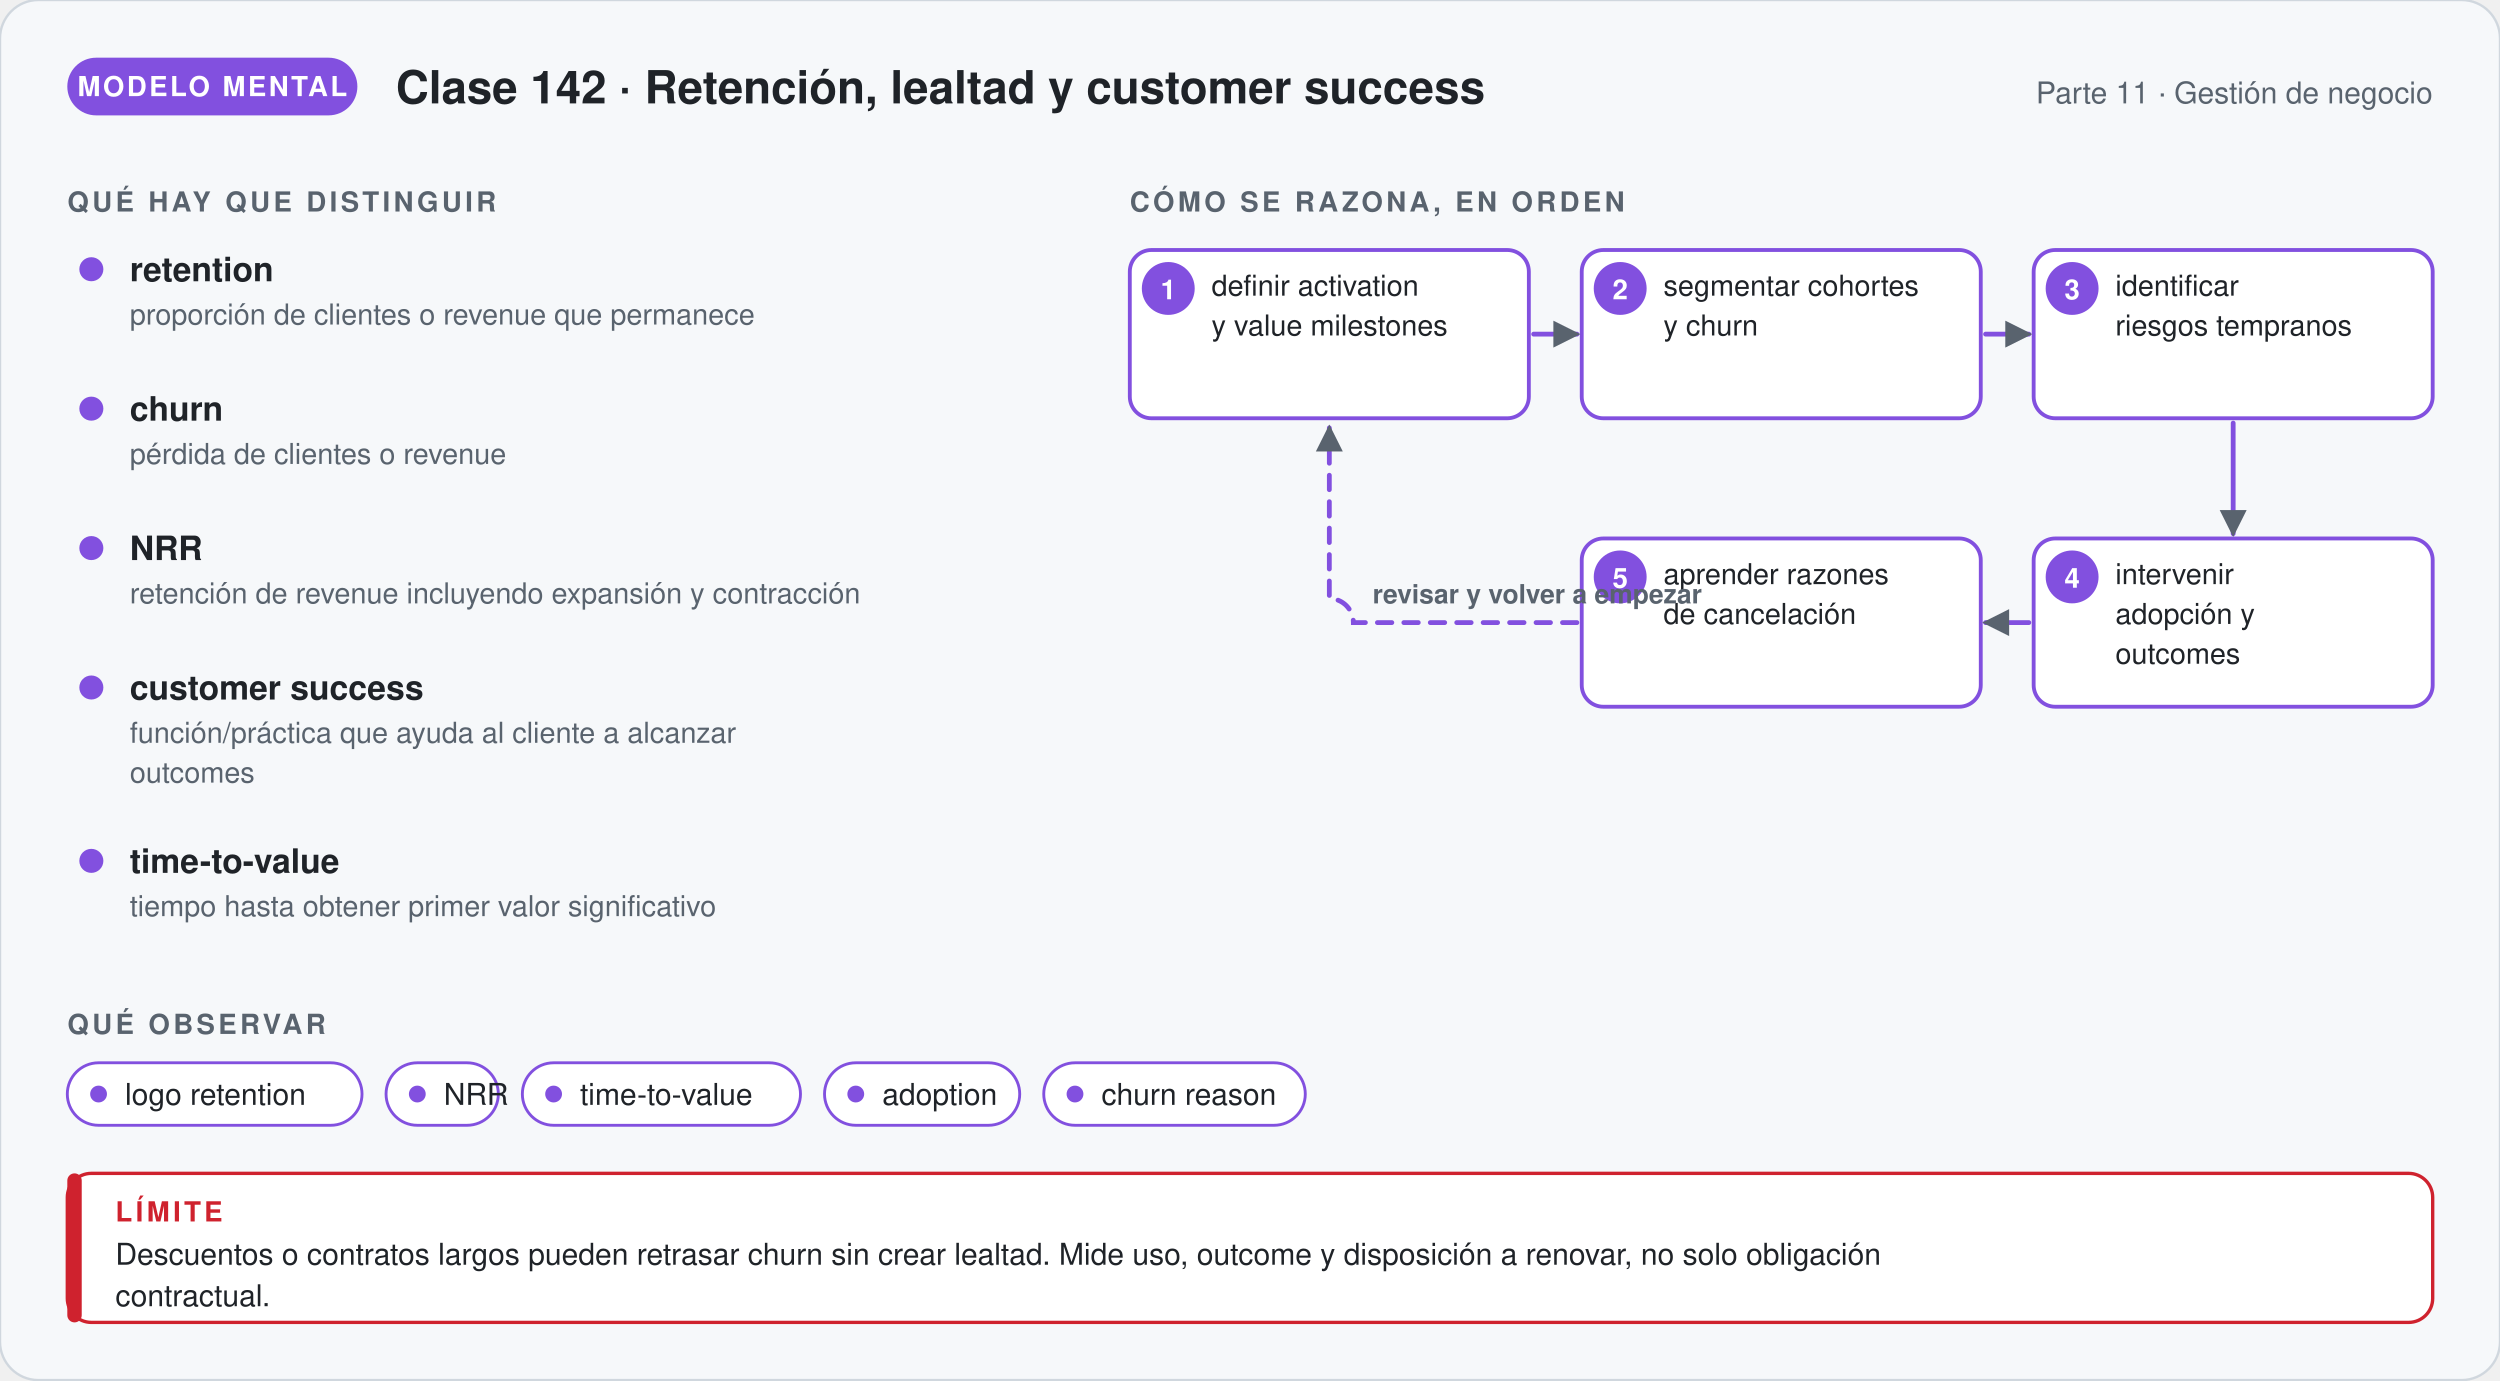
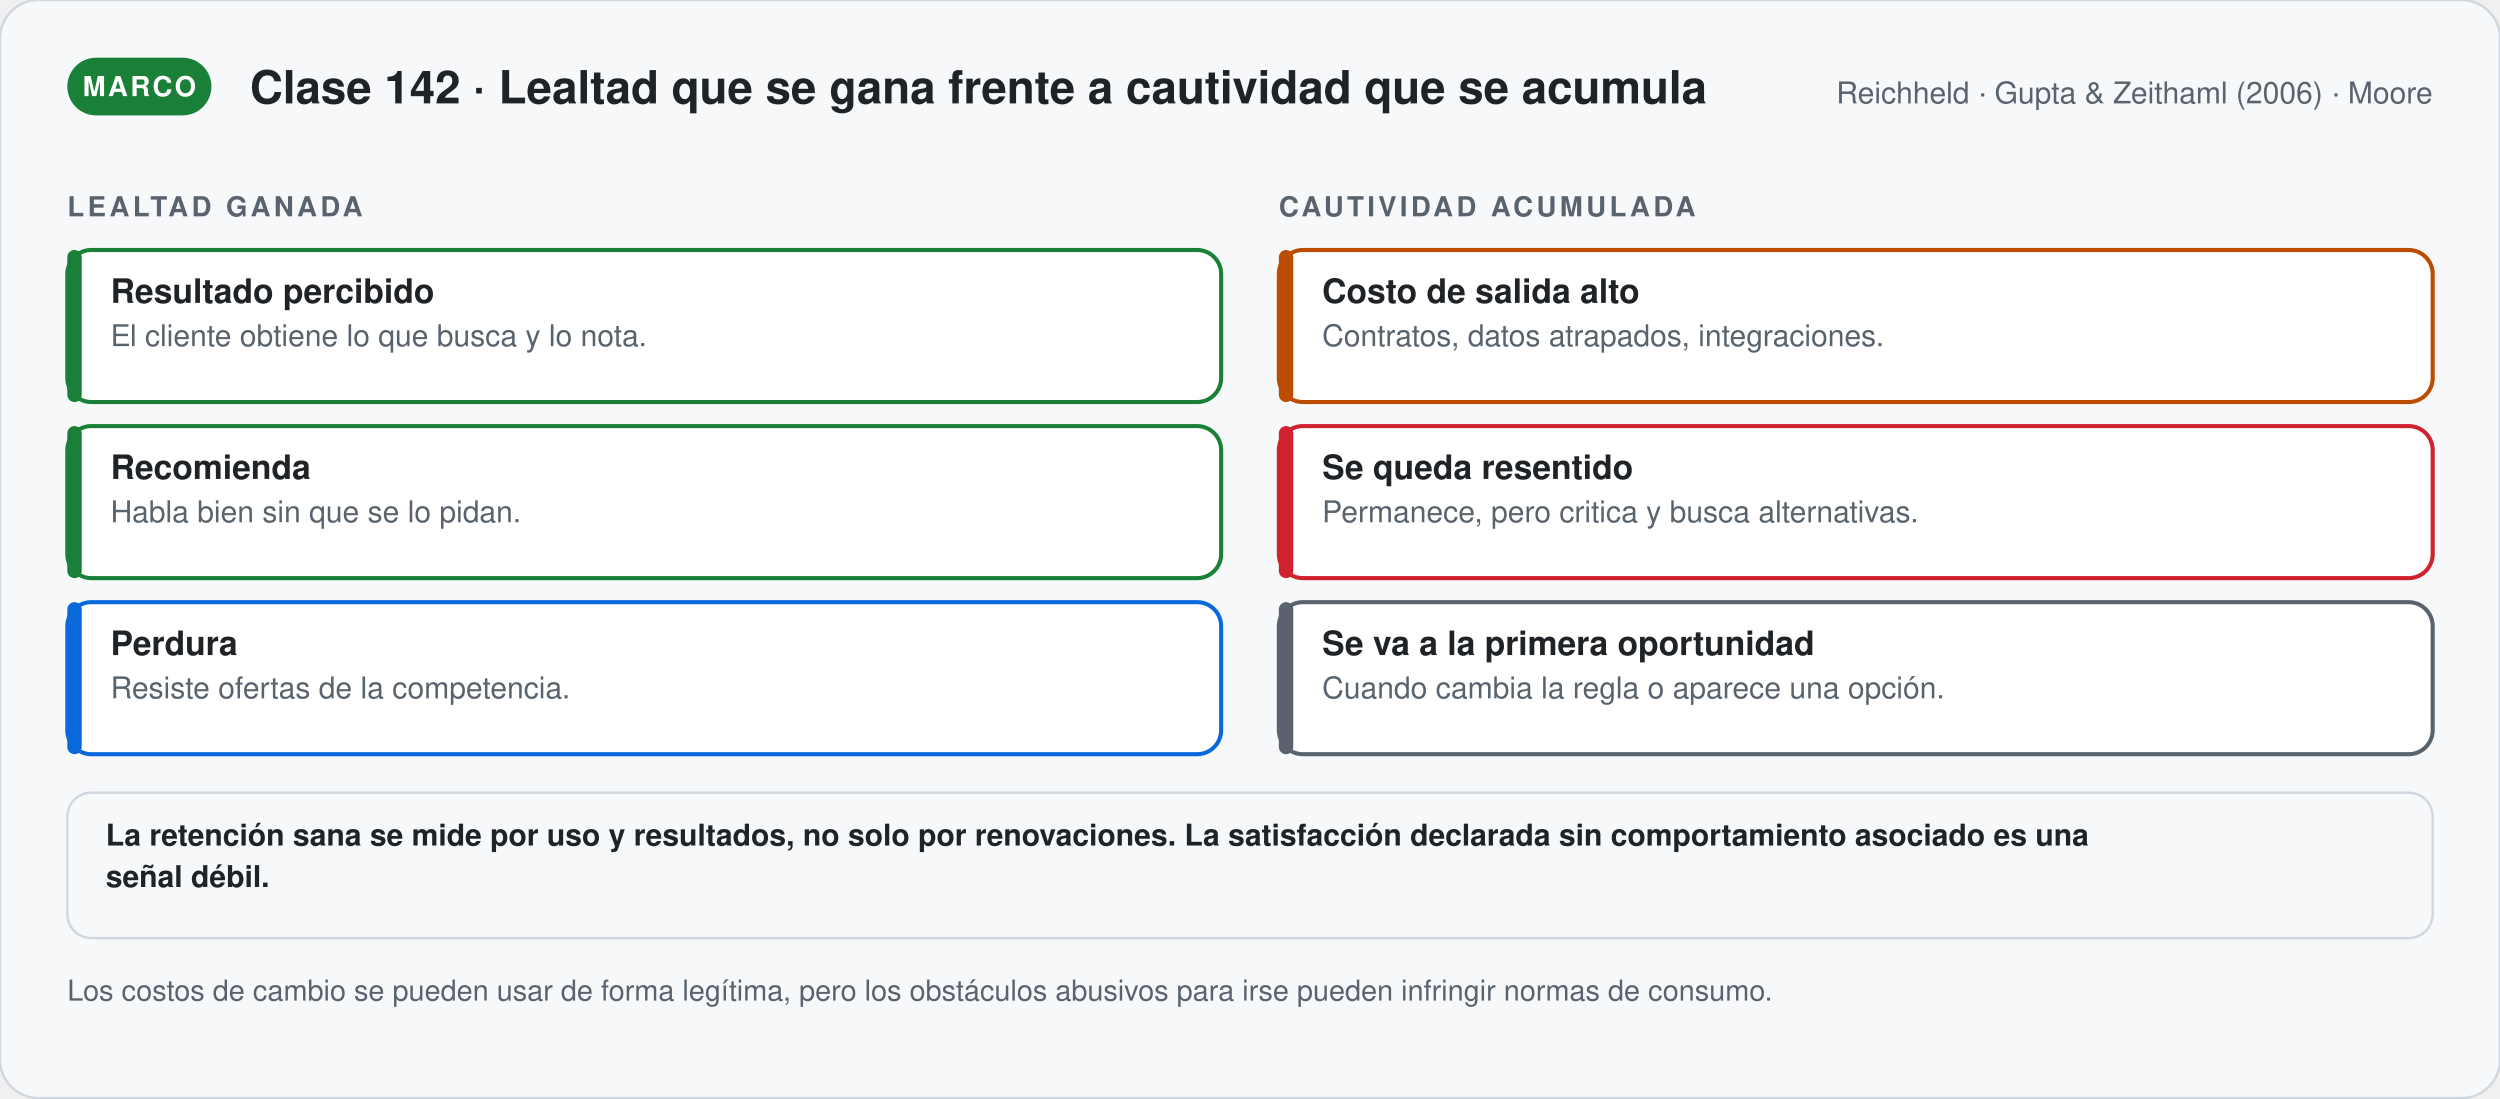
- <svg xmlns="http://www.w3.org/2000/svg" viewBox="0 0 1040 574.12" width="1040" role="img" aria-labelledby="t-g142 d-g142" font-family="'Segoe UI', 'Helvetica Neue', Helvetica, Arial, sans-serif">
+ <svg xmlns="http://www.w3.org/2000/svg" viewBox="0 0 1040 456.81" width="1040" role="img" aria-labelledby="t-s142 d-s142" font-family="'Segoe UI', 'Helvetica Neue', Helvetica, Arial, sans-serif">
  <defs>
-     <marker id="p-g142" viewBox="0 0 10 10" refX="8" refY="5" markerWidth="7" markerHeight="7" orient="auto">
+     <marker id="p-s142" viewBox="0 0 10 10" refX="8" refY="5" markerWidth="7" markerHeight="7" orient="auto">
      <path d="M1,1 L9,5 L1,9 Z" fill="#59636e" />
    </marker>
  </defs>
-   <rect width="1040" height="574.12" rx="16" fill="#f6f8fa" stroke="#d0d7de" />
-   <rect x="28" y="24" width="120.67" height="24" rx="12" fill="#8250df" />
-   <text x="88.335" y="40" font-size="11.5" font-weight="700" fill="#ffffff" text-anchor="middle" letter-spacing="1">MODELO MENTAL</text>
-   <text x="164.67" y="43" font-size="19" font-weight="700" fill="#1f2328" text-anchor="start">Clase 142 · Retención, lealtad y customer success</text>
-   <text x="1012" y="43" font-size="12.5" font-weight="400" fill="#59636e" text-anchor="end">Parte 11 · Gestión de negocio</text>
-   <text x="28" y="88" font-size="11.5" font-weight="700" fill="#59636e" text-anchor="start" letter-spacing="1.4">QUÉ HAY QUE DISTINGUIR</text>
-   <circle cx="38" cy="112" r="5" fill="#8250df" />
-   <text x="54" y="117" font-size="14" font-weight="700" fill="#1f2328" text-anchor="start">retention</text>
-   <text x="54" y="135" font-size="12" font-weight="400" fill="#59636e" text-anchor="start">proporción de clientes o revenue que permanece</text>
-   <circle cx="38" cy="170" r="5" fill="#8250df" />
-   <text x="54" y="175" font-size="14" font-weight="700" fill="#1f2328" text-anchor="start">churn</text>
-   <text x="54" y="193" font-size="12" font-weight="400" fill="#59636e" text-anchor="start">pérdida de clientes o revenue</text>
-   <circle cx="38" cy="228" r="5" fill="#8250df" />
-   <text x="54" y="233" font-size="14" font-weight="700" fill="#1f2328" text-anchor="start">NRR</text>
-   <text x="54" y="251" font-size="12" font-weight="400" fill="#59636e" text-anchor="start">retención de revenue incluyendo expansión y contracción</text>
-   <circle cx="38" cy="286" r="5" fill="#8250df" />
-   <text x="54" y="291" font-size="14" font-weight="700" fill="#1f2328" text-anchor="start">customer success</text>
-   <text x="54" y="309" font-size="12" font-weight="400" fill="#59636e" text-anchor="start">función/práctica que ayuda al cliente a alcanzar</text>
-   <text x="54" y="325.56" font-size="12" font-weight="400" fill="#59636e" text-anchor="start">outcomes</text>
-   <circle cx="38" cy="358.12" r="5" fill="#8250df" />
-   <text x="54" y="363.12" font-size="14" font-weight="700" fill="#1f2328" text-anchor="start">time-to-value</text>
-   <text x="54" y="381.12" font-size="12" font-weight="400" fill="#59636e" text-anchor="start">tiempo hasta obtener primer valor significativo</text>
-   <text x="470" y="88" font-size="11.5" font-weight="700" fill="#59636e" text-anchor="start" letter-spacing="1.4">CÓMO SE RAZONA, EN ORDEN</text>
-   <rect x="470" y="104" width="166" height="70" rx="9" fill="#ffffff" stroke="#8250df" stroke-width="1.6" />
-   <circle cx="486.0" cy="120" r="11" fill="#8250df" />
-   <text x="486" y="124.5" font-size="11.5" font-weight="700" fill="#ffffff" text-anchor="middle">1</text>
-   <text x="504" y="123" font-size="12" font-weight="400" fill="#1f2328" text-anchor="start">definir activation</text>
-   <text x="504" y="139.56" font-size="12" font-weight="400" fill="#1f2328" text-anchor="start">y value milestones</text>
-   <rect x="658" y="104" width="166" height="70" rx="9" fill="#ffffff" stroke="#8250df" stroke-width="1.6" />
-   <circle cx="674.0" cy="120" r="11" fill="#8250df" />
-   <text x="674" y="124.5" font-size="11.5" font-weight="700" fill="#ffffff" text-anchor="middle">2</text>
-   <text x="692" y="123" font-size="12" font-weight="400" fill="#1f2328" text-anchor="start">segmentar cohortes</text>
-   <text x="692" y="139.56" font-size="12" font-weight="400" fill="#1f2328" text-anchor="start">y churn</text>
-   <rect x="846" y="104" width="166" height="70" rx="9" fill="#ffffff" stroke="#8250df" stroke-width="1.6" />
-   <circle cx="862.0" cy="120" r="11" fill="#8250df" />
-   <text x="862" y="124.5" font-size="11.5" font-weight="700" fill="#ffffff" text-anchor="middle">3</text>
-   <text x="880" y="123" font-size="12" font-weight="400" fill="#1f2328" text-anchor="start">identificar</text>
-   <text x="880" y="139.56" font-size="12" font-weight="400" fill="#1f2328" text-anchor="start">riesgos tempranos</text>
-   <rect x="846" y="224" width="166" height="70" rx="9" fill="#ffffff" stroke="#8250df" stroke-width="1.6" />
-   <circle cx="862.0" cy="240" r="11" fill="#8250df" />
-   <text x="862" y="244.5" font-size="11.5" font-weight="700" fill="#ffffff" text-anchor="middle">4</text>
-   <text x="880" y="243" font-size="12" font-weight="400" fill="#1f2328" text-anchor="start">intervenir</text>
-   <text x="880" y="259.56" font-size="12" font-weight="400" fill="#1f2328" text-anchor="start">adopción y</text>
-   <text x="880" y="276.12" font-size="12" font-weight="400" fill="#1f2328" text-anchor="start">outcomes</text>
-   <rect x="658" y="224" width="166" height="70" rx="9" fill="#ffffff" stroke="#8250df" stroke-width="1.6" />
-   <circle cx="674.0" cy="240" r="11" fill="#8250df" />
-   <text x="674" y="244.5" font-size="11.5" font-weight="700" fill="#ffffff" text-anchor="middle">5</text>
-   <text x="692" y="243" font-size="12" font-weight="400" fill="#1f2328" text-anchor="start">aprender razones</text>
-   <text x="692" y="259.56" font-size="12" font-weight="400" fill="#1f2328" text-anchor="start">de cancelación</text>
-   <path d="M638,139 L656,139" stroke="#8250df" stroke-width="2" fill="none" stroke-linecap="round" marker-end="url(#p-g142)" />
-   <path d="M826,139 L844,139" stroke="#8250df" stroke-width="2" fill="none" stroke-linecap="round" marker-end="url(#p-g142)" />
-   <path d="M929,176 L929,222" stroke="#8250df" stroke-width="2" fill="none" stroke-linecap="round" marker-end="url(#p-g142)" />
-   <path d="M844,259 L826,259" stroke="#8250df" stroke-width="2" fill="none" stroke-linecap="round" marker-end="url(#p-g142)" />
-   <path d="M656.0,259.0 H563.0 a10,10 0 0 0 -10,-10 V178" stroke="#8250df" stroke-width="2" fill="none" stroke-dasharray="6 5" stroke-linecap="round" marker-end="url(#p-g142)" />
-   <text x="571" y="251" font-size="11" font-weight="600" fill="#59636e" text-anchor="start">revisar y volver a empezar</text>
-   <text x="28" y="430.12" font-size="11.5" font-weight="700" fill="#59636e" text-anchor="start" letter-spacing="1.4">QUÉ OBSERVAR</text>
-   <rect x="28" y="442.12" width="122.6" height="26" rx="13" fill="#ffffff" stroke="#8250df" stroke-width="1.2" />
-   <circle cx="41" cy="455.12" r="3.5" fill="#8250df" />
-   <text x="52" y="459.62" font-size="12.5" font-weight="400" fill="#1f2328" text-anchor="start">logo retention</text>
-   <rect x="160.6" y="442.12" width="46.7" height="26" rx="13" fill="#ffffff" stroke="#8250df" stroke-width="1.2" />
-   <circle cx="173.6" cy="455.12" r="3.5" fill="#8250df" />
-   <text x="184.6" y="459.62" font-size="12.5" font-weight="400" fill="#1f2328" text-anchor="start">NRR</text>
-   <rect x="217.3" y="442.12" width="115.7" height="26" rx="13" fill="#ffffff" stroke="#8250df" stroke-width="1.2" />
-   <circle cx="230.3" cy="455.12" r="3.5" fill="#8250df" />
-   <text x="241.3" y="459.62" font-size="12.5" font-weight="400" fill="#1f2328" text-anchor="start">time-to-value</text>
-   <rect x="343" y="442.12" width="81.2" height="26" rx="13" fill="#ffffff" stroke="#8250df" stroke-width="1.2" />
-   <circle cx="356" cy="455.12" r="3.5" fill="#8250df" />
-   <text x="367" y="459.62" font-size="12.5" font-weight="400" fill="#1f2328" text-anchor="start">adoption</text>
-   <rect x="434.2" y="442.12" width="108.8" height="26" rx="13" fill="#ffffff" stroke="#8250df" stroke-width="1.2" />
-   <circle cx="447.2" cy="455.12" r="3.5" fill="#8250df" />
-   <text x="458.2" y="459.62" font-size="12.5" font-weight="400" fill="#1f2328" text-anchor="start">churn reason</text>
-   <rect x="28" y="488.12" width="984" height="62" rx="10" fill="#ffffff" stroke="#cf222e" stroke-width="1.4" />
-   <rect x="28" y="488.12" width="6" height="62" rx="3" fill="#cf222e" />
-   <text x="48" y="508.12" font-size="11.5" font-weight="700" fill="#cf222e" text-anchor="start" letter-spacing="1.4">LÍMITE</text>
-   <text x="48" y="526.12" font-size="12.5" font-weight="400" fill="#1f2328" text-anchor="start">Descuentos o contratos largos pueden retrasar churn sin crear lealtad. Mide uso, outcome y disposición a renovar, no solo obligación</text>
-   <text x="48" y="543.37" font-size="12.5" font-weight="400" fill="#1f2328" text-anchor="start">contractual.</text>
+   <rect width="1040" height="456.81" rx="16" fill="#f6f8fa" stroke="#d0d7de" />
+   <rect x="28" y="24" width="59.95" height="24" rx="12" fill="#1a7f37" />
+   <text x="57.975" y="40" font-size="11.5" font-weight="700" fill="#ffffff" text-anchor="middle" letter-spacing="1">MARCO</text>
+   <text x="103.95" y="43" font-size="19" font-weight="700" fill="#1f2328" text-anchor="start">Clase 142 · Lealtad que se gana frente a cautividad que se acumula</text>
+   <text x="1012" y="43" font-size="12.5" font-weight="400" fill="#59636e" text-anchor="end">Reichheld · Gupta &amp; Zeithaml (2006) · Moore</text>
+   <text x="28" y="90" font-size="11.5" font-weight="700" fill="#59636e" text-anchor="start" letter-spacing="1.4">LEALTAD GANADA</text>
+   <rect x="28" y="104" width="480" height="63.25" rx="10" fill="#ffffff" stroke="#1a7f37" stroke-width="1.7" />
+   <rect x="28.0" y="104" width="6" height="63.25" rx="3" fill="#1a7f37" />
+   <text x="46" y="126" font-size="14" font-weight="700" fill="#1f2328" text-anchor="start">Resultado percibido</text>
+   <text x="46" y="144" font-size="12.5" font-weight="400" fill="#59636e" text-anchor="start">El cliente obtiene lo que busca y lo nota.</text>
+   <rect x="28" y="177.25" width="480" height="63.25" rx="10" fill="#ffffff" stroke="#1a7f37" stroke-width="1.7" />
+   <rect x="28.0" y="177.25" width="6" height="63.25" rx="3" fill="#1a7f37" />
+   <text x="46" y="199.25" font-size="14" font-weight="700" fill="#1f2328" text-anchor="start">Recomienda</text>
+   <text x="46" y="217.25" font-size="12.5" font-weight="400" fill="#59636e" text-anchor="start">Habla bien sin que se lo pidan.</text>
+   <rect x="28" y="250.5" width="480" height="63.25" rx="10" fill="#ffffff" stroke="#0969da" stroke-width="1.7" />
+   <rect x="28.0" y="250.5" width="6" height="63.25" rx="3" fill="#0969da" />
+   <text x="46" y="272.5" font-size="14" font-weight="700" fill="#1f2328" text-anchor="start">Perdura</text>
+   <text x="46" y="290.5" font-size="12.5" font-weight="400" fill="#59636e" text-anchor="start">Resiste ofertas de la competencia.</text>
+   <text x="532" y="90" font-size="11.5" font-weight="700" fill="#59636e" text-anchor="start" letter-spacing="1.4">CAUTIVIDAD ACUMULADA</text>
+   <rect x="532" y="104" width="480" height="63.25" rx="10" fill="#ffffff" stroke="#bc4c00" stroke-width="1.7" />
+   <rect x="532.0" y="104" width="6" height="63.25" rx="3" fill="#bc4c00" />
+   <text x="550" y="126" font-size="14" font-weight="700" fill="#1f2328" text-anchor="start">Costo de salida alto</text>
+   <text x="550" y="144" font-size="12.5" font-weight="400" fill="#59636e" text-anchor="start">Contratos, datos atrapados, integraciones.</text>
+   <rect x="532" y="177.25" width="480" height="63.25" rx="10" fill="#ffffff" stroke="#cf222e" stroke-width="1.7" />
+   <rect x="532.0" y="177.25" width="6" height="63.25" rx="3" fill="#cf222e" />
+   <text x="550" y="199.25" font-size="14" font-weight="700" fill="#1f2328" text-anchor="start">Se queda resentido</text>
+   <text x="550" y="217.25" font-size="12.5" font-weight="400" fill="#59636e" text-anchor="start">Permanece, pero critica y busca alternativas.</text>
+   <rect x="532" y="250.5" width="480" height="63.25" rx="10" fill="#ffffff" stroke="#59636e" stroke-width="1.7" />
+   <rect x="532.0" y="250.5" width="6" height="63.25" rx="3" fill="#59636e" />
+   <text x="550" y="272.5" font-size="14" font-weight="700" fill="#1f2328" text-anchor="start">Se va a la primera oportunidad</text>
+   <text x="550" y="290.5" font-size="12.5" font-weight="400" fill="#59636e" text-anchor="start">Cuando cambia la regla o aparece una opción.</text>
+   <rect x="28" y="329.75" width="984" height="60.5" rx="10" fill="#f6f8fa" stroke="#d0d7de" stroke-width="1" />
+   <text x="44" y="351.75" font-size="12.5" font-weight="600" fill="#1f2328" text-anchor="start">La retención sana se mide por uso y resultados, no solo por renovaciones. La satisfacción declarada sin comportamiento asociado es una</text>
+   <text x="44" y="369" font-size="12.5" font-weight="600" fill="#1f2328" text-anchor="start">señal débil.</text>
+   <text x="28" y="416.25" font-size="12" font-weight="400" fill="#59636e" text-anchor="start">Los costos de cambio se pueden usar de forma legítima, pero los obstáculos abusivos para irse pueden infringir normas de consumo.</text>
</svg>
